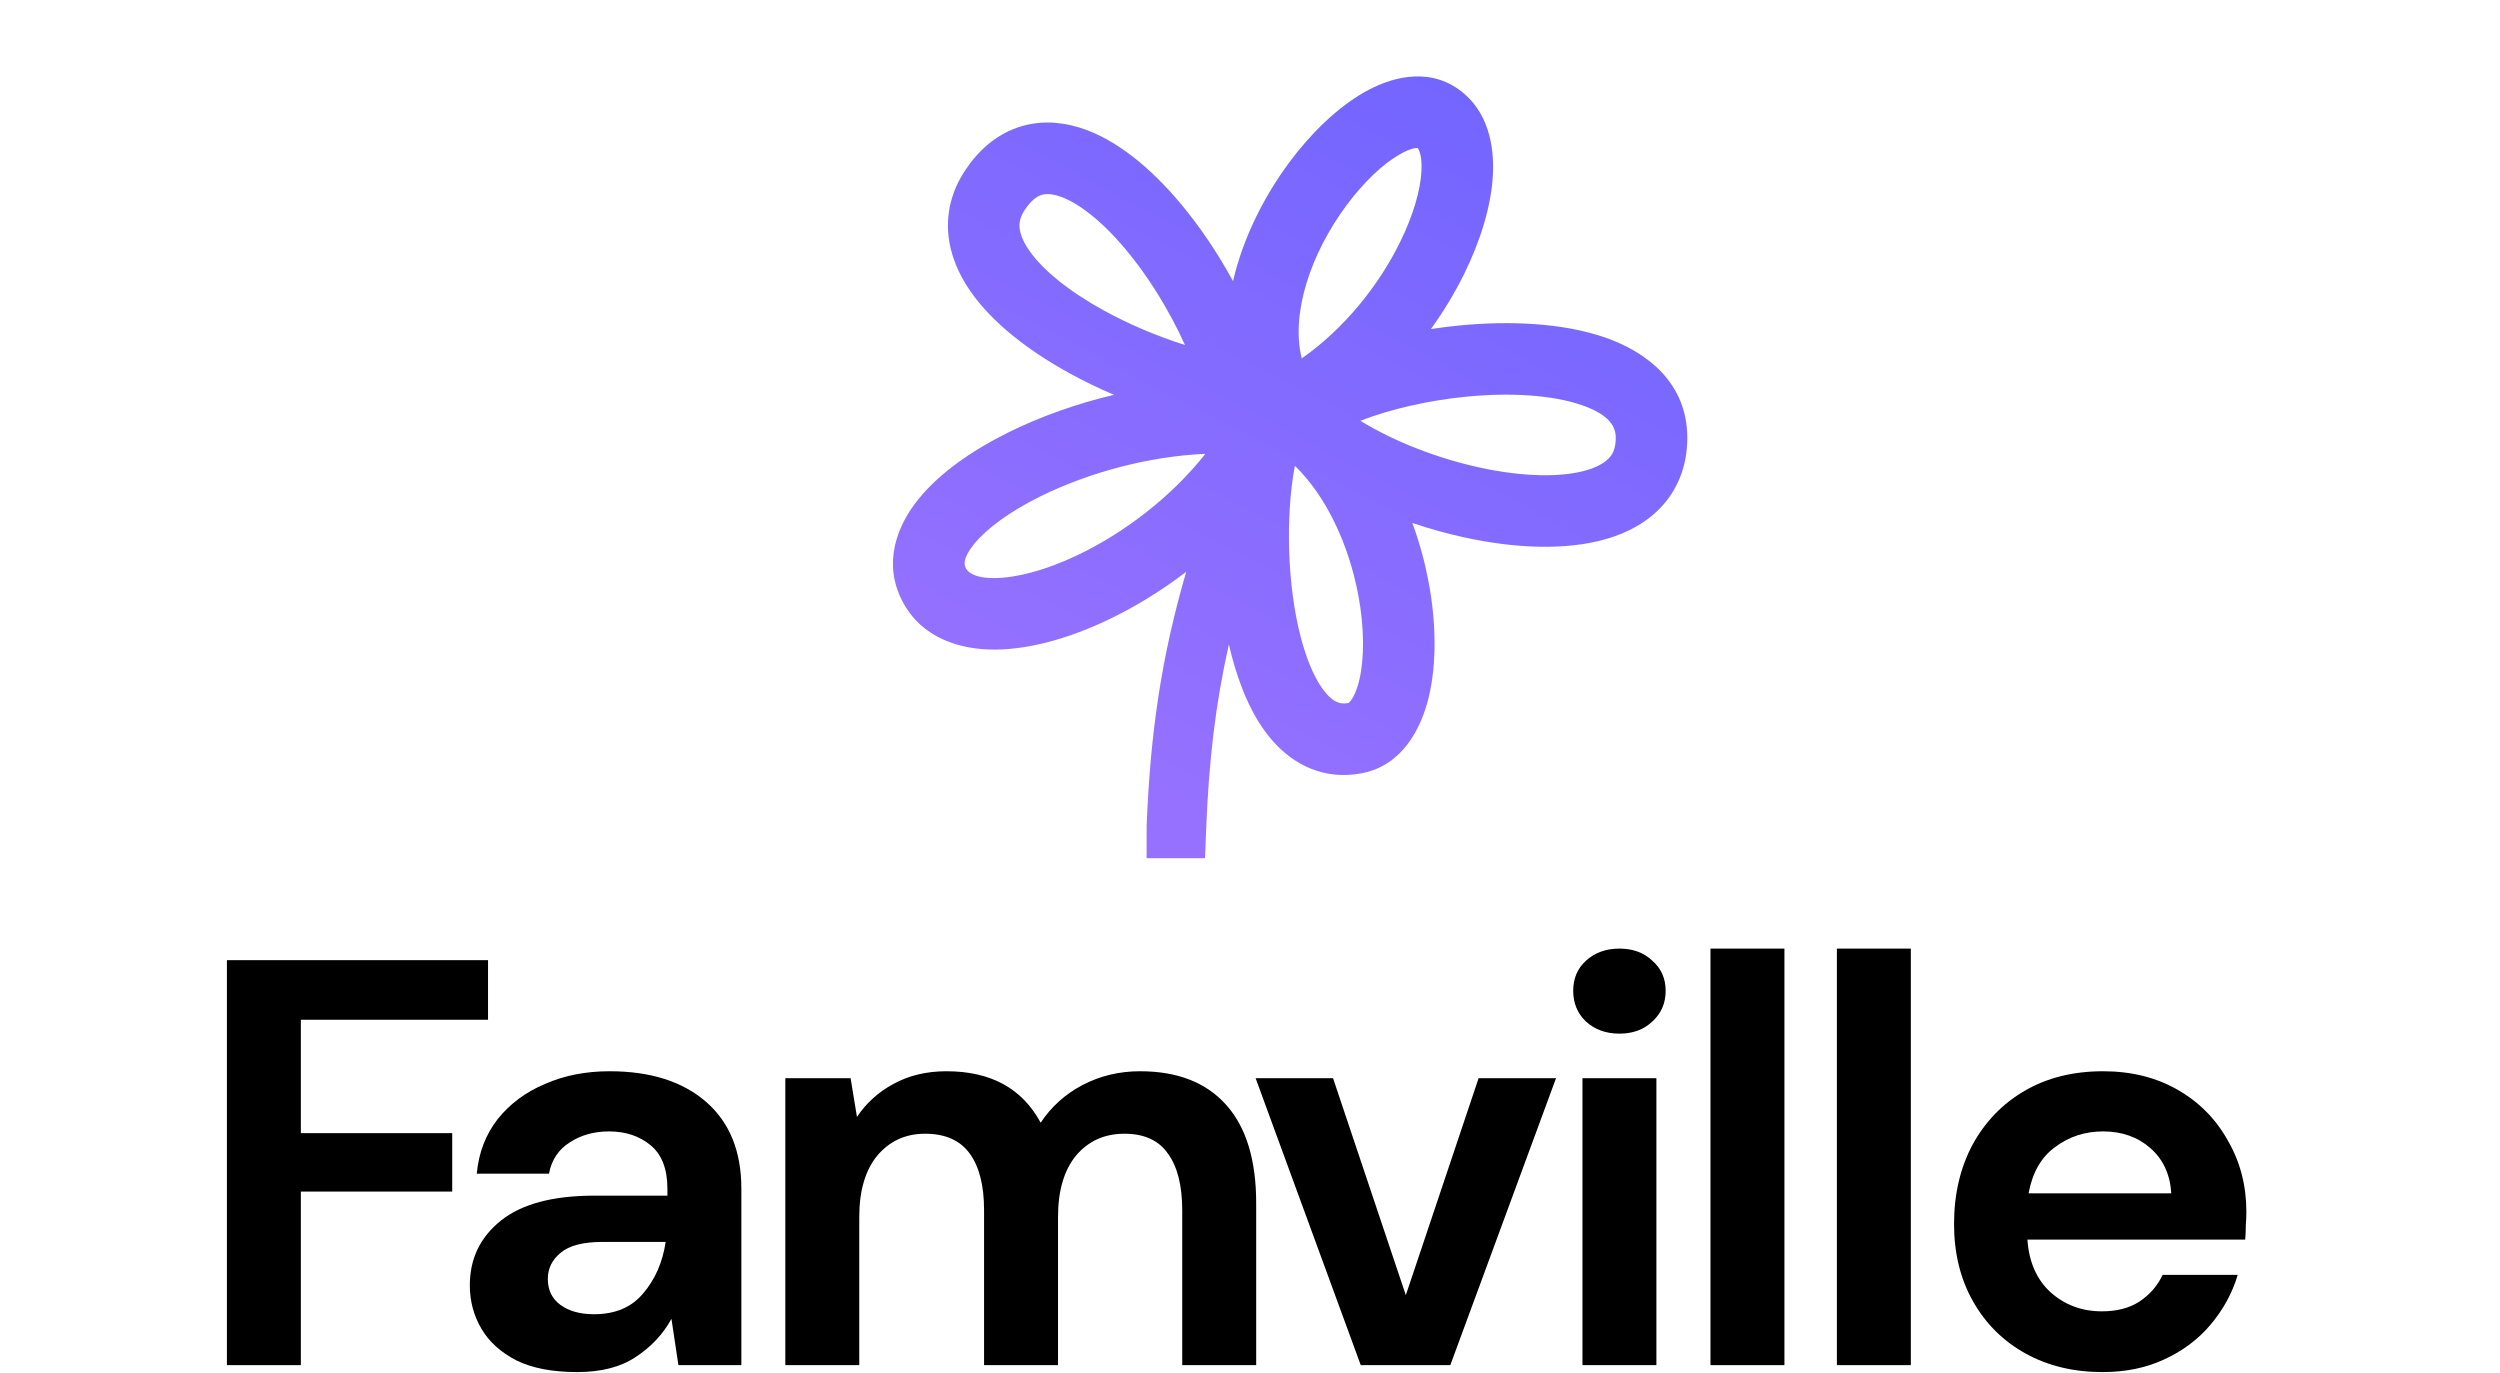
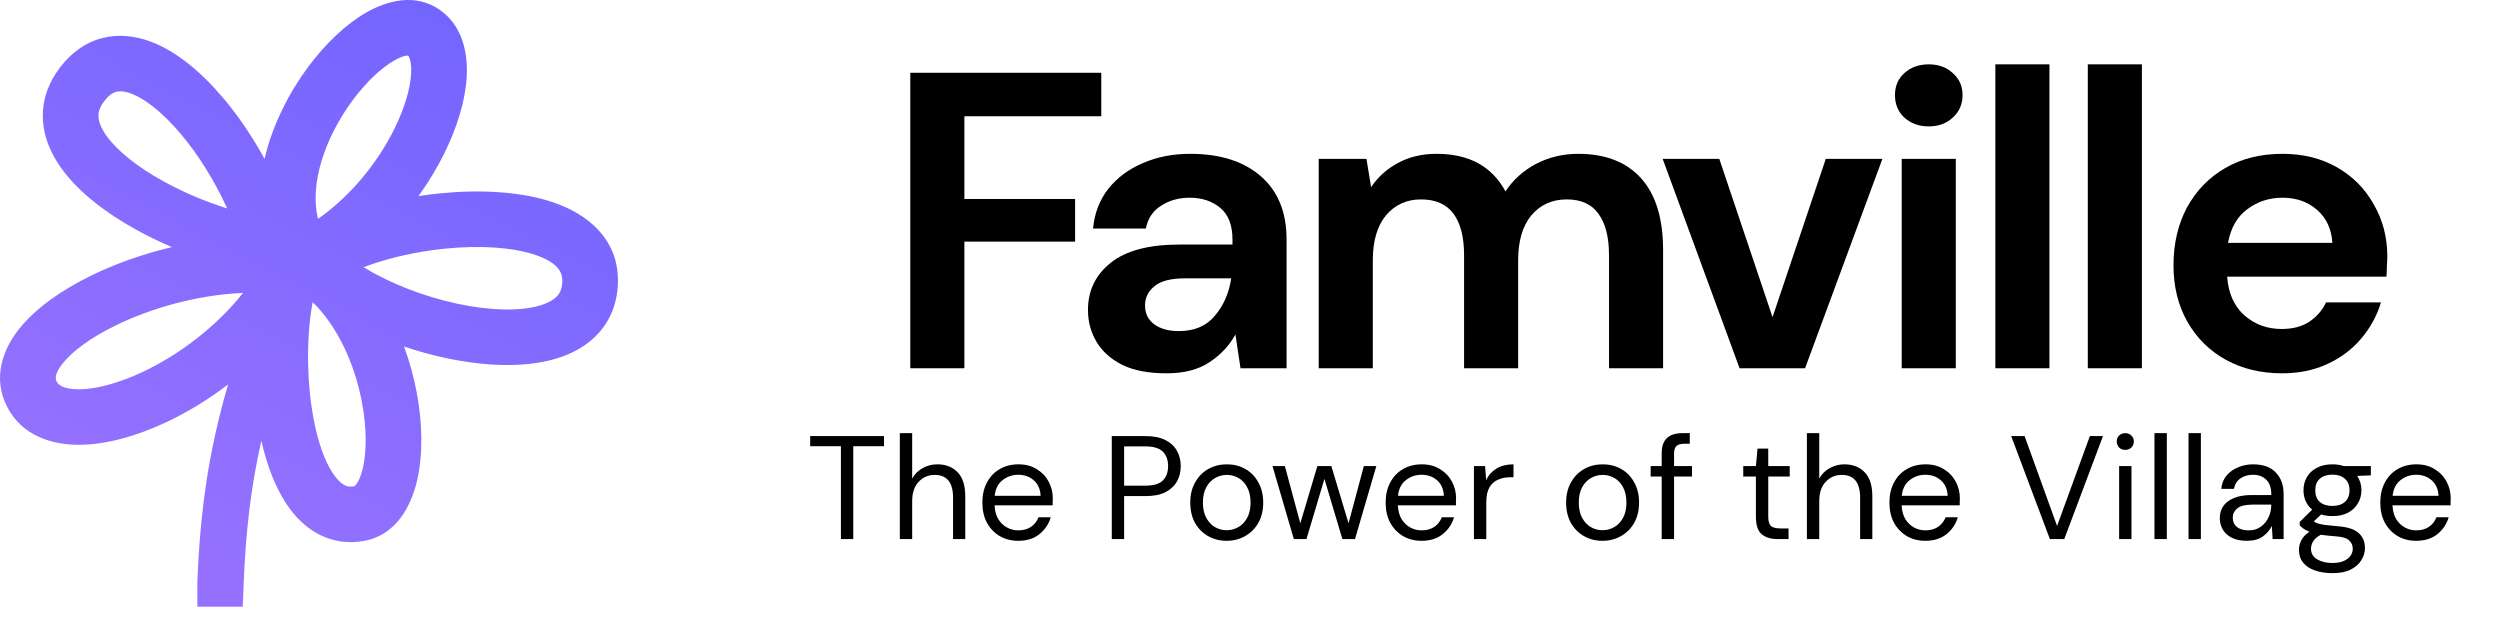
- <svg xmlns="http://www.w3.org/2000/svg" width="184" height="101" viewBox="0 0 184 101" fill="none">
-   <path d="M154.746 100.985C152.619 100.985 150.734 100.531 149.09 99.623C147.446 98.715 146.156 97.437 145.221 95.791C144.285 94.144 143.818 92.242 143.818 90.085C143.818 87.899 144.271 85.955 145.178 84.251C146.114 82.548 147.389 81.228 149.005 80.291C150.649 79.326 152.577 78.844 154.788 78.844C156.857 78.844 158.686 79.298 160.273 80.206C161.861 81.115 163.094 82.364 163.973 83.953C164.88 85.515 165.333 87.26 165.333 89.191C165.333 89.503 165.319 89.829 165.291 90.17C165.291 90.511 165.277 90.865 165.248 91.234H149.218C149.331 92.881 149.898 94.173 150.919 95.109C151.967 96.046 153.229 96.514 154.703 96.514C155.809 96.514 156.73 96.273 157.467 95.791C158.232 95.28 158.799 94.627 159.168 93.832H164.695C164.299 95.166 163.632 96.387 162.697 97.494C161.79 98.573 160.656 99.424 159.295 100.049C157.963 100.673 156.446 100.985 154.746 100.985ZM154.788 83.272C153.456 83.272 152.279 83.655 151.259 84.422C150.238 85.16 149.586 86.295 149.303 87.828H159.806C159.721 86.437 159.21 85.33 158.275 84.507C157.339 83.684 156.177 83.272 154.788 83.272Z" fill="black" />
-   <path d="M135.195 100.474V69.817H140.637V100.474H135.195Z" fill="black" />
-   <path d="M125.891 100.474V69.817H131.334V100.474H125.891Z" fill="black" />
-   <path d="M119.19 76.076C118.198 76.076 117.376 75.778 116.724 75.182C116.1 74.586 115.788 73.833 115.788 72.925C115.788 72.017 116.1 71.279 116.724 70.711C117.376 70.115 118.198 69.817 119.19 69.817C120.182 69.817 120.99 70.115 121.614 70.711C122.266 71.279 122.592 72.017 122.592 72.925C122.592 73.833 122.266 74.586 121.614 75.182C120.99 75.778 120.182 76.076 119.19 76.076ZM116.469 100.474V79.355H121.911V100.474H116.469Z" fill="black" />
-   <path d="M100.152 100.474L92.413 79.355H98.111L103.468 95.322L108.826 79.355H114.524L106.743 100.474H100.152Z" fill="black" />
-   <path d="M57.8 100.474V79.355H62.605L63.072 82.208C63.753 81.186 64.646 80.377 65.751 79.781C66.885 79.156 68.189 78.844 69.663 78.844C72.923 78.844 75.233 80.107 76.594 82.633C77.359 81.469 78.38 80.547 79.656 79.866C80.96 79.184 82.377 78.844 83.908 78.844C86.657 78.844 88.769 79.667 90.243 81.313C91.718 82.96 92.455 85.373 92.455 88.552V100.474H87.012V89.063C87.012 87.246 86.657 85.855 85.949 84.89C85.269 83.925 84.205 83.442 82.76 83.442C81.286 83.442 80.095 83.982 79.188 85.06C78.309 86.139 77.87 87.644 77.87 89.574V100.474H72.427V89.063C72.427 87.246 72.073 85.855 71.364 84.89C70.655 83.925 69.564 83.442 68.09 83.442C66.644 83.442 65.468 83.982 64.561 85.06C63.682 86.139 63.242 87.644 63.242 89.574V100.474H57.8Z" fill="black" />
-   <path d="M42.488 100.985C40.674 100.985 39.186 100.702 38.024 100.134C36.861 99.538 35.997 98.757 35.43 97.792C34.863 96.827 34.579 95.762 34.579 94.598C34.579 92.64 35.345 91.05 36.876 89.829C38.406 88.609 40.702 87.999 43.764 87.999H49.122V87.487C49.122 86.04 48.711 84.975 47.889 84.294C47.066 83.613 46.046 83.272 44.827 83.272C43.721 83.272 42.758 83.542 41.935 84.081C41.114 84.592 40.603 85.359 40.405 86.38H35.09C35.231 84.847 35.742 83.513 36.62 82.378C37.528 81.242 38.69 80.377 40.107 79.781C41.525 79.156 43.112 78.844 44.87 78.844C47.874 78.844 50.241 79.596 51.971 81.1C53.7 82.605 54.564 84.734 54.564 87.487V100.474H49.93L49.419 97.068C48.796 98.204 47.917 99.14 46.783 99.878C45.677 100.616 44.246 100.985 42.488 100.985ZM43.721 96.727C45.281 96.727 46.485 96.216 47.336 95.195C48.215 94.173 48.767 92.909 48.994 91.405H44.359C42.913 91.405 41.879 91.674 41.255 92.214C40.632 92.725 40.32 93.364 40.32 94.13C40.32 94.953 40.632 95.592 41.255 96.046C41.879 96.5 42.701 96.727 43.721 96.727Z" fill="black" />
-   <path d="M16.7 100.474V70.668H35.919V75.054H22.142V83.4H33.283V87.7H22.142V100.474H16.7Z" fill="black" />
-   <path fill-rule="evenodd" clip-rule="evenodd" d="M124.185 32.224C124.185 28.163 121.183 25.885 118.089 24.825C114.997 23.766 111.099 23.591 107.377 23.959C106.691 24.026 106.002 24.113 105.315 24.219C106.271 22.891 107.087 21.526 107.75 20.185C108.961 17.733 109.747 15.188 109.875 12.909C109.998 10.724 109.523 8.11 107.349 6.572C104.98 4.895 102.232 5.742 100.378 6.807C98.395 7.947 96.467 9.824 94.868 11.983C93.096 14.376 91.495 17.448 90.751 20.694C89.613 18.608 88.281 16.632 86.846 14.927C84.734 12.419 82.152 10.202 79.385 9.369C77.943 8.935 76.362 8.853 74.807 9.415C73.251 9.978 71.992 11.088 71.022 12.559C70.069 14.005 69.656 15.588 69.795 17.204C69.929 18.775 70.567 20.197 71.414 21.422C73.076 23.829 75.817 25.88 78.722 27.474C79.767 28.048 80.864 28.579 81.986 29.06C79.213 29.713 76.564 30.668 74.274 31.797C71.589 33.121 69.158 34.8 67.586 36.75C65.994 38.723 64.971 41.456 66.408 44.235C67.82 46.965 70.647 47.82 73.218 47.81C75.807 47.8 78.73 46.96 81.537 45.626C83.46 44.713 85.43 43.519 87.305 42.084C85.478 48.358 84.664 53.926 84.392 60.799V63.165H88.689L88.776 60.973C88.972 56.022 89.455 51.807 90.447 47.432C90.509 47.705 90.575 47.974 90.644 48.24C91.248 50.55 92.19 52.844 93.658 54.518C95.225 56.304 97.471 57.432 100.216 56.914C103.26 56.341 104.633 53.538 105.172 51.242C105.752 48.774 105.7 45.759 105.135 42.781C104.871 41.39 104.479 39.935 103.949 38.491C105.239 38.927 106.552 39.29 107.852 39.57C111.419 40.34 115.2 40.552 118.242 39.663C119.792 39.211 121.298 38.428 122.428 37.135C123.593 35.801 124.185 34.119 124.185 32.224ZM103.029 17.853C101.475 21 98.945 24.186 95.808 26.38C94.986 23.072 96.471 18.664 99.099 15.117C100.41 13.346 101.827 12.046 103.001 11.372C103.832 10.895 104.222 10.884 104.34 10.899C104.374 10.937 104.43 11.019 104.487 11.188C104.583 11.47 104.657 11.935 104.619 12.614C104.542 13.982 104.032 15.824 103.029 17.853ZM104.38 10.908C104.38 10.908 104.375 10.907 104.365 10.903C104.375 10.905 104.38 10.908 104.38 10.908ZM95.274 34.429C95.281 34.39 95.293 34.343 95.312 34.289C97.639 36.563 99.264 40.078 99.963 43.763C100.432 46.238 100.414 48.478 100.047 50.038C99.864 50.817 99.624 51.296 99.433 51.55C99.343 51.669 99.28 51.717 99.258 51.731C99.252 51.735 99.248 51.738 99.246 51.739L99.244 51.74L99.243 51.74L99.241 51.741C98.68 51.847 98.214 51.728 97.617 51.047C96.921 50.254 96.248 48.859 95.738 46.91C94.728 43.041 94.625 38.025 95.274 34.429ZM107.894 29.198C105.128 29.471 102.38 30.101 100.118 30.967C100.146 30.985 100.174 31.002 100.202 31.019C102.686 32.529 105.851 33.753 108.962 34.424C112.126 35.106 114.918 35.149 116.766 34.609C117.662 34.348 118.179 33.995 118.463 33.671C118.711 33.387 118.92 32.971 118.92 32.224C118.92 31.419 118.487 30.526 116.383 29.806C114.277 29.084 111.217 28.87 107.894 29.198ZM87.215 25.395C86.046 22.804 84.493 20.307 82.818 18.318C80.955 16.104 79.185 14.807 77.867 14.411C77.266 14.23 76.872 14.267 76.597 14.367C76.325 14.465 75.903 14.721 75.418 15.456C75.081 15.968 75.008 16.382 75.04 16.755C75.076 17.173 75.263 17.732 75.746 18.43C76.742 19.872 78.675 21.443 81.256 22.859C83.109 23.877 85.173 24.747 87.215 25.395ZM76.602 36.519C80.131 34.779 84.587 33.573 88.715 33.404C86.18 36.612 82.696 39.247 79.278 40.871C76.894 42.003 74.756 42.539 73.197 42.545C71.62 42.552 71.212 42.063 71.085 41.816C70.982 41.618 70.798 41.154 71.684 40.055C72.589 38.932 74.274 37.667 76.602 36.519Z" fill="url(#paint0_linear_219_654)" />
+ <svg xmlns="http://www.w3.org/2000/svg" width="272" height="68" viewBox="0 0 272 68" fill="none">
+   <path fill-rule="evenodd" clip-rule="evenodd" d="M67.232 30.515C67.232 25.857 63.779 23.243 60.222 22.027C56.666 20.812 52.183 20.612 47.903 21.034C47.115 21.111 46.322 21.211 45.532 21.332C46.632 19.809 47.57 18.243 48.332 16.704C49.725 13.892 50.629 10.973 50.776 8.357C50.917 5.852 50.371 2.853 47.872 1.088C45.147 -0.836 41.986 0.137 39.855 1.358C37.574 2.665 35.357 4.819 33.518 7.296C31.48 10.041 29.64 13.565 28.784 17.288C27.476 14.896 25.944 12.629 24.293 10.673C21.864 7.795 18.895 5.253 15.713 4.297C14.055 3.799 12.236 3.706 10.449 4.35C8.66 4.995 7.211 6.269 6.096 7.956C5 9.615 4.526 11.431 4.685 13.284C4.839 15.087 5.573 16.718 6.546 18.124C8.458 20.884 11.611 23.237 14.951 25.067C16.152 25.724 17.414 26.334 18.704 26.886C15.516 27.635 12.469 28.73 9.836 30.025C6.748 31.544 3.952 33.471 2.144 35.707C0.314 37.97 -0.863 41.106 0.79 44.294C2.414 47.425 5.665 48.407 8.621 48.395C11.599 48.384 14.96 47.419 18.188 45.89C20.399 44.842 22.665 43.472 24.82 41.826C22.72 49.023 21.784 55.411 21.471 63.296V66.009H26.412L26.512 63.495C26.738 57.816 27.293 52.98 28.434 47.961C28.506 48.274 28.581 48.583 28.661 48.888C29.355 51.538 30.439 54.17 32.127 56.09C33.928 58.139 36.511 59.433 39.669 58.839C43.169 58.181 44.747 54.966 45.368 52.333C46.035 49.501 45.975 46.042 45.325 42.626C45.022 41.03 44.571 39.361 43.961 37.704C45.444 38.204 46.955 38.621 48.449 38.943C52.552 39.825 56.899 40.069 60.398 39.049C62.18 38.53 63.912 37.632 65.211 36.149C66.551 34.619 67.232 32.689 67.232 30.515ZM42.904 14.03C41.116 17.639 38.206 21.294 34.599 23.811C33.654 20.016 35.362 14.96 38.384 10.89C39.892 8.859 41.522 7.368 42.871 6.595C43.827 6.047 44.276 6.034 44.411 6.052C44.45 6.095 44.514 6.189 44.58 6.383C44.69 6.708 44.775 7.241 44.731 8.019C44.643 9.589 44.056 11.702 42.904 14.03ZM44.457 6.062C44.457 6.062 44.451 6.061 44.44 6.057C44.452 6.059 44.457 6.062 44.457 6.062ZM33.985 33.045C33.993 33 34.007 32.946 34.028 32.885C36.705 35.493 38.573 39.525 39.377 43.752C39.917 46.591 39.896 49.161 39.474 50.951C39.263 51.844 38.988 52.394 38.767 52.686C38.665 52.822 38.592 52.877 38.567 52.894C38.56 52.898 38.556 52.901 38.553 52.902L38.55 52.903L38.55 52.904L38.547 52.904C37.902 53.026 37.366 52.889 36.679 52.108C35.879 51.198 35.105 49.599 34.519 47.362C33.357 42.924 33.239 37.17 33.985 33.045ZM48.498 27.044C45.317 27.357 42.157 28.08 39.555 29.074C39.587 29.093 39.62 29.113 39.652 29.133C42.509 30.865 46.148 32.269 49.726 33.039C53.364 33.822 56.575 33.871 58.7 33.252C59.73 32.952 60.326 32.547 60.652 32.175C60.937 31.85 61.178 31.372 61.178 30.515C61.178 29.591 60.679 28.568 58.26 27.741C55.838 26.914 52.319 26.667 48.498 27.044ZM24.717 22.681C23.373 19.709 21.587 16.845 19.661 14.562C17.518 12.024 15.483 10.536 13.967 10.08C13.277 9.873 12.823 9.916 12.507 10.03C12.194 10.143 11.709 10.437 11.151 11.28C10.763 11.867 10.68 12.341 10.717 12.77C10.758 13.249 10.973 13.89 11.528 14.691C12.673 16.345 14.897 18.147 17.865 19.772C19.996 20.939 22.37 21.938 24.717 22.681ZM12.513 35.442C16.571 33.446 21.696 32.063 26.443 31.869C23.527 35.549 19.521 38.572 15.59 40.435C12.848 41.734 10.39 42.349 8.598 42.356C6.784 42.363 6.315 41.802 6.168 41.519C6.05 41.291 5.838 40.759 6.857 39.499C7.898 38.211 9.835 36.759 12.513 35.442Z" fill="url(#paint0_linear_218_226)" />
+   <path d="M248.291 40.616C245.992 40.616 243.954 40.126 242.177 39.147C240.399 38.167 239.005 36.789 237.993 35.014C236.982 33.238 236.476 31.186 236.476 28.86C236.476 26.502 236.966 24.405 237.947 22.568C238.959 20.731 240.338 19.308 242.085 18.297C243.862 17.256 245.946 16.736 248.337 16.736C250.574 16.736 252.551 17.226 254.268 18.205C255.984 19.185 257.317 20.532 258.267 22.247C259.248 23.93 259.738 25.813 259.738 27.895C259.738 28.232 259.723 28.584 259.692 28.951C259.692 29.319 259.677 29.702 259.646 30.1H242.315C242.437 31.875 243.05 33.268 244.154 34.279C245.288 35.289 246.651 35.794 248.245 35.794C249.44 35.794 250.436 35.534 251.233 35.014C252.061 34.462 252.674 33.758 253.072 32.901H259.049C258.62 34.34 257.899 35.656 256.888 36.85C255.907 38.014 254.681 38.932 253.21 39.606C251.77 40.279 250.13 40.616 248.291 40.616ZM248.337 21.512C246.897 21.512 245.625 21.925 244.521 22.752C243.418 23.548 242.713 24.773 242.407 26.426H253.762C253.67 24.926 253.118 23.732 252.107 22.844C251.095 21.956 249.839 21.512 248.337 21.512Z" fill="black" />
+   <path d="M227.153 40.065V7H233.038V40.065H227.153Z" fill="black" />
+   <path d="M217.095 40.065V7H222.979V40.065H217.095Z" fill="black" />
+   <path d="M209.85 13.751C208.777 13.751 207.888 13.429 207.183 12.786C206.509 12.143 206.172 11.332 206.172 10.352C206.172 9.373 206.509 8.577 207.183 7.964C207.888 7.321 208.777 7 209.85 7C210.922 7 211.796 7.321 212.47 7.964C213.175 8.577 213.527 9.373 213.527 10.352C213.527 11.332 213.175 12.143 212.47 12.786C211.796 13.429 210.922 13.751 209.85 13.751ZM206.907 40.065V17.287H212.792V40.065H206.907Z" fill="black" />
+   <path d="M189.266 40.065L180.899 17.287H187.06L192.852 34.508L198.645 17.287H204.805L196.392 40.065H189.266Z" fill="black" />
+   <path d="M143.476 40.065V17.287H148.671L149.177 20.364C149.912 19.262 150.878 18.389 152.073 17.746C153.299 17.073 154.709 16.736 156.303 16.736C159.827 16.736 162.325 18.098 163.796 20.823C164.624 19.568 165.727 18.573 167.106 17.838C168.516 17.103 170.049 16.736 171.704 16.736C174.676 16.736 176.96 17.624 178.553 19.399C180.147 21.175 180.944 23.777 180.944 27.206V40.065H175.06V27.758C175.06 25.798 174.676 24.298 173.91 23.257C173.175 22.216 172.025 21.696 170.462 21.696C168.869 21.696 167.581 22.277 166.601 23.441C165.65 24.604 165.175 26.227 165.175 28.309V40.065H159.291V27.758C159.291 25.798 158.908 24.298 158.142 23.257C157.375 22.216 156.195 21.696 154.602 21.696C153.039 21.696 151.767 22.277 150.786 23.441C149.836 24.604 149.361 26.227 149.361 28.309V40.065H143.476Z" fill="black" />
+   <path d="M126.922 40.616C124.961 40.616 123.352 40.31 122.095 39.698C120.839 39.055 119.904 38.213 119.291 37.172C118.678 36.131 118.371 34.983 118.371 33.728C118.371 31.615 119.199 29.901 120.854 28.584C122.509 27.268 124.991 26.609 128.301 26.609H134.094V26.058C134.094 24.497 133.65 23.349 132.761 22.614C131.872 21.879 130.769 21.512 129.451 21.512C128.255 21.512 127.213 21.803 126.325 22.384C125.436 22.936 124.884 23.762 124.67 24.864H118.923C119.076 23.211 119.628 21.772 120.578 20.547C121.559 19.323 122.815 18.389 124.348 17.746C125.88 17.073 127.597 16.736 129.497 16.736C132.745 16.736 135.305 17.547 137.174 19.17C139.044 20.792 139.979 23.089 139.979 26.058V40.065H134.967L134.416 36.391C133.742 37.616 132.791 38.626 131.566 39.422C130.37 40.218 128.822 40.616 126.922 40.616ZM128.255 36.024C129.941 36.024 131.244 35.473 132.163 34.37C133.113 33.268 133.711 31.906 133.956 30.283H128.945C127.382 30.283 126.263 30.574 125.589 31.156C124.915 31.707 124.578 32.396 124.578 33.222C124.578 34.11 124.915 34.799 125.589 35.289C126.263 35.779 127.152 36.024 128.255 36.024Z" fill="black" />
+   <path d="M99.04 40.065V7.918H119.82V12.649H104.925V21.65H116.97V26.288H104.925V40.065H99.04Z" fill="black" />
+   <path d="M91.491 58.647V48.55H88.147V47.447H96.179V48.55H92.835V58.647H91.491ZM97.901 58.647V47.127H99.245V52.071C99.511 51.58 99.89 51.201 100.381 50.934C100.871 50.657 101.405 50.519 101.981 50.519C102.898 50.519 103.634 50.806 104.189 51.383C104.743 51.948 105.021 52.822 105.021 54.007V58.647H103.693V54.151C103.693 52.497 103.026 51.67 101.693 51.67C100.999 51.67 100.418 51.921 99.949 52.422C99.479 52.913 99.245 53.617 99.245 54.535V58.647H97.901ZM110.785 58.839C110.027 58.839 109.355 58.668 108.769 58.327C108.182 57.974 107.718 57.489 107.377 56.87C107.046 56.252 106.881 55.521 106.881 54.678C106.881 53.846 107.046 53.121 107.377 52.502C107.707 51.873 108.166 51.388 108.753 51.047C109.35 50.694 110.038 50.519 110.817 50.519C111.585 50.519 112.246 50.694 112.801 51.047C113.366 51.388 113.798 51.841 114.097 52.407C114.395 52.972 114.545 53.58 114.545 54.23C114.545 54.348 114.539 54.465 114.529 54.583C114.529 54.7 114.529 54.833 114.529 54.983H108.209C108.241 55.59 108.379 56.097 108.625 56.502C108.881 56.897 109.195 57.196 109.569 57.398C109.953 57.601 110.358 57.703 110.785 57.703C111.339 57.703 111.803 57.575 112.177 57.319C112.55 57.062 112.822 56.716 112.993 56.279H114.321C114.107 57.014 113.697 57.628 113.089 58.118C112.491 58.599 111.723 58.839 110.785 58.839ZM110.785 51.654C110.145 51.654 109.574 51.852 109.073 52.246C108.582 52.63 108.299 53.196 108.225 53.943H113.217C113.185 53.228 112.939 52.668 112.481 52.263C112.022 51.857 111.457 51.654 110.785 51.654ZM120.961 58.647V47.447H124.641C125.515 47.447 126.235 47.59 126.801 47.879C127.366 48.166 127.782 48.556 128.049 49.047C128.326 49.537 128.465 50.092 128.465 50.711C128.465 51.319 128.331 51.868 128.065 52.358C127.798 52.849 127.382 53.244 126.817 53.542C126.251 53.831 125.526 53.974 124.641 53.974H122.305V58.647H120.961ZM122.305 52.839H124.609C125.505 52.839 126.139 52.652 126.513 52.279C126.897 51.895 127.089 51.372 127.089 50.711C127.089 50.038 126.897 49.516 126.513 49.142C126.139 48.758 125.505 48.566 124.609 48.566H122.305V52.839ZM133.453 58.839C132.707 58.839 132.035 58.668 131.437 58.327C130.84 57.985 130.365 57.505 130.013 56.886C129.672 56.257 129.501 55.521 129.501 54.678C129.501 53.836 129.677 53.105 130.029 52.486C130.381 51.857 130.856 51.372 131.453 51.031C132.061 50.689 132.739 50.519 133.485 50.519C134.232 50.519 134.904 50.689 135.501 51.031C136.099 51.372 136.568 51.857 136.909 52.486C137.261 53.105 137.437 53.836 137.437 54.678C137.437 55.521 137.261 56.257 136.909 56.886C136.557 57.505 136.077 57.985 135.469 58.327C134.872 58.668 134.2 58.839 133.453 58.839ZM133.453 57.687C133.912 57.687 134.339 57.575 134.733 57.35C135.128 57.127 135.448 56.791 135.693 56.343C135.939 55.895 136.061 55.34 136.061 54.678C136.061 54.017 135.939 53.462 135.693 53.014C135.459 52.566 135.144 52.23 134.749 52.007C134.355 51.782 133.933 51.67 133.485 51.67C133.027 51.67 132.6 51.782 132.205 52.007C131.811 52.23 131.491 52.566 131.245 53.014C131 53.462 130.877 54.017 130.877 54.678C130.877 55.34 131 55.895 131.245 56.343C131.491 56.791 131.805 57.127 132.189 57.35C132.584 57.575 133.005 57.687 133.453 57.687ZM140.769 58.647L138.449 50.711H139.793L141.473 56.934L143.329 50.711H144.849L146.721 56.934L148.385 50.711H149.745L147.425 58.647H146.049L144.097 52.102L142.145 58.647H140.769ZM154.663 58.839C153.906 58.839 153.234 58.668 152.647 58.327C152.06 57.974 151.596 57.489 151.255 56.87C150.924 56.252 150.759 55.521 150.759 54.678C150.759 53.846 150.924 53.121 151.255 52.502C151.586 51.873 152.044 51.388 152.631 51.047C153.228 50.694 153.916 50.519 154.695 50.519C155.463 50.519 156.124 50.694 156.679 51.047C157.244 51.388 157.676 51.841 157.975 52.407C158.274 52.972 158.423 53.58 158.423 54.23C158.423 54.348 158.418 54.465 158.407 54.583C158.407 54.7 158.407 54.833 158.407 54.983H152.087C152.119 55.59 152.258 56.097 152.503 56.502C152.759 56.897 153.074 57.196 153.447 57.398C153.831 57.601 154.236 57.703 154.663 57.703C155.218 57.703 155.682 57.575 156.055 57.319C156.428 57.062 156.7 56.716 156.871 56.279H158.199C157.986 57.014 157.575 57.628 156.967 58.118C156.37 58.599 155.602 58.839 154.663 58.839ZM154.663 51.654C154.023 51.654 153.452 51.852 152.951 52.246C152.46 52.63 152.178 53.196 152.103 53.943H157.095C157.063 53.228 156.818 52.668 156.359 52.263C155.9 51.857 155.335 51.654 154.663 51.654ZM160.364 58.647V50.711H161.58L161.692 52.23C161.938 51.708 162.311 51.292 162.812 50.983C163.314 50.673 163.932 50.519 164.668 50.519V51.926H164.3C163.831 51.926 163.399 52.012 163.004 52.182C162.61 52.343 162.295 52.62 162.06 53.014C161.826 53.409 161.708 53.953 161.708 54.647V58.647H160.364ZM174.347 58.839C173.601 58.839 172.929 58.668 172.331 58.327C171.734 57.985 171.259 57.505 170.907 56.886C170.566 56.257 170.395 55.521 170.395 54.678C170.395 53.836 170.571 53.105 170.923 52.486C171.275 51.857 171.75 51.372 172.347 51.031C172.955 50.689 173.633 50.519 174.379 50.519C175.126 50.519 175.798 50.689 176.395 51.031C176.993 51.372 177.462 51.857 177.803 52.486C178.155 53.105 178.331 53.836 178.331 54.678C178.331 55.521 178.155 56.257 177.803 56.886C177.451 57.505 176.971 57.985 176.363 58.327C175.766 58.668 175.094 58.839 174.347 58.839ZM174.347 57.687C174.806 57.687 175.233 57.575 175.627 57.35C176.022 57.127 176.342 56.791 176.587 56.343C176.833 55.895 176.955 55.34 176.955 54.678C176.955 54.017 176.833 53.462 176.587 53.014C176.353 52.566 176.038 52.23 175.643 52.007C175.249 51.782 174.827 51.67 174.379 51.67C173.921 51.67 173.494 51.782 173.099 52.007C172.705 52.23 172.385 52.566 172.139 53.014C171.894 53.462 171.771 54.017 171.771 54.678C171.771 55.34 171.894 55.895 172.139 56.343C172.385 56.791 172.699 57.127 173.083 57.35C173.478 57.575 173.899 57.687 174.347 57.687ZM180.792 58.647V51.846H179.592V50.711H180.792V49.334C180.792 48.566 180.984 48.007 181.368 47.654C181.752 47.303 182.312 47.127 183.048 47.127H183.848V48.279H183.256C182.851 48.279 182.563 48.364 182.392 48.535C182.221 48.694 182.136 48.972 182.136 49.367V50.711H184.088V51.846H182.136V58.647H180.792ZM193.378 58.647C192.653 58.647 192.082 58.471 191.666 58.118C191.25 57.767 191.042 57.132 191.042 56.215V51.846H189.666V50.711H191.042L191.218 48.806H192.386V50.711H194.722V51.846H192.386V56.215C192.386 56.716 192.488 57.057 192.69 57.239C192.893 57.409 193.25 57.495 193.762 57.495H194.594V58.647H193.378ZM196.59 58.647V47.127H197.934V52.071C198.201 51.58 198.579 51.201 199.07 50.934C199.561 50.657 200.094 50.519 200.67 50.519C201.587 50.519 202.323 50.806 202.878 51.383C203.433 51.948 203.71 52.822 203.71 54.007V58.647H202.382V54.151C202.382 52.497 201.715 51.67 200.382 51.67C199.689 51.67 199.107 51.921 198.638 52.422C198.169 52.913 197.934 53.617 197.934 54.535V58.647H196.59ZM209.474 58.839C208.717 58.839 208.045 58.668 207.458 58.327C206.872 57.974 206.408 57.489 206.066 56.87C205.736 56.252 205.57 55.521 205.57 54.678C205.57 53.846 205.736 53.121 206.066 52.502C206.397 51.873 206.856 51.388 207.442 51.047C208.04 50.694 208.728 50.519 209.506 50.519C210.274 50.519 210.936 50.694 211.49 51.047C212.056 51.388 212.488 51.841 212.786 52.407C213.085 52.972 213.234 53.58 213.234 54.23C213.234 54.348 213.229 54.465 213.218 54.583C213.218 54.7 213.218 54.833 213.218 54.983H206.898C206.93 55.59 207.069 56.097 207.314 56.502C207.57 56.897 207.885 57.196 208.258 57.398C208.642 57.601 209.048 57.703 209.474 57.703C210.029 57.703 210.493 57.575 210.866 57.319C211.24 57.062 211.512 56.716 211.682 56.279H213.01C212.797 57.014 212.386 57.628 211.778 58.118C211.181 58.599 210.413 58.839 209.474 58.839ZM209.474 51.654C208.834 51.654 208.264 51.852 207.762 52.246C207.272 52.63 206.989 53.196 206.914 53.943H211.906C211.874 53.228 211.629 52.668 211.17 52.263C210.712 51.857 210.146 51.654 209.474 51.654ZM223.026 58.647L218.818 47.447H220.274L223.81 57.222L227.378 47.447H228.802L224.594 58.647H223.026ZM231.233 48.95C230.967 48.95 230.743 48.865 230.561 48.694C230.391 48.513 230.305 48.289 230.305 48.023C230.305 47.767 230.391 47.553 230.561 47.383C230.743 47.212 230.967 47.127 231.233 47.127C231.489 47.127 231.708 47.212 231.889 47.383C232.071 47.553 232.161 47.767 232.161 48.023C232.161 48.289 232.071 48.513 231.889 48.694C231.708 48.865 231.489 48.95 231.233 48.95ZM230.561 58.647V50.711H231.905V58.647H230.561ZM234.406 58.647V47.127H235.75V58.647H234.406ZM238.112 58.647V47.127H239.456V58.647H238.112ZM244.459 58.839C243.798 58.839 243.249 58.727 242.811 58.502C242.374 58.279 242.049 57.98 241.835 57.606C241.622 57.233 241.515 56.828 241.515 56.391C241.515 55.58 241.825 54.956 242.443 54.519C243.062 54.081 243.905 53.862 244.971 53.862H247.115V53.767C247.115 53.073 246.934 52.55 246.571 52.199C246.209 51.836 245.723 51.654 245.115 51.654C244.593 51.654 244.139 51.788 243.755 52.054C243.382 52.31 243.147 52.689 243.051 53.191H241.675C241.729 52.614 241.921 52.129 242.251 51.734C242.593 51.34 243.014 51.041 243.515 50.839C244.017 50.625 244.55 50.519 245.115 50.519C246.225 50.519 247.057 50.817 247.611 51.414C248.177 52.001 248.459 52.785 248.459 53.767V58.647H247.259L247.179 57.222C246.955 57.67 246.625 58.054 246.187 58.374C245.761 58.684 245.185 58.839 244.459 58.839ZM244.667 57.703C245.179 57.703 245.617 57.569 245.979 57.303C246.353 57.036 246.635 56.689 246.827 56.263C247.019 55.836 247.115 55.388 247.115 54.919V54.903H245.083C244.294 54.903 243.734 55.041 243.403 55.319C243.083 55.585 242.923 55.921 242.923 56.327C242.923 56.742 243.073 57.078 243.371 57.334C243.681 57.58 244.113 57.703 244.667 57.703ZM253.772 56.151C253.324 56.151 252.913 56.092 252.54 55.974L251.74 56.727C251.857 56.812 252.001 56.886 252.172 56.95C252.353 57.004 252.609 57.057 252.94 57.111C253.27 57.153 253.734 57.201 254.332 57.255C255.398 57.329 256.161 57.575 256.62 57.99C257.078 58.407 257.308 58.95 257.308 59.623C257.308 60.081 257.18 60.519 256.924 60.934C256.678 61.35 256.294 61.692 255.772 61.959C255.26 62.225 254.598 62.358 253.788 62.358C253.073 62.358 252.438 62.263 251.884 62.071C251.329 61.889 250.897 61.606 250.588 61.222C250.278 60.849 250.124 60.374 250.124 59.798C250.124 59.5 250.204 59.175 250.364 58.822C250.524 58.481 250.822 58.156 251.26 57.846C251.025 57.751 250.822 57.649 250.652 57.542C250.492 57.425 250.342 57.297 250.204 57.158V56.791L251.564 55.447C250.934 54.913 250.62 54.209 250.62 53.334C250.62 52.812 250.742 52.337 250.988 51.91C251.233 51.484 251.59 51.148 252.06 50.903C252.529 50.647 253.1 50.519 253.772 50.519C254.23 50.519 254.646 50.583 255.02 50.711H257.948V51.718L256.46 51.782C256.769 52.23 256.924 52.748 256.924 53.334C256.924 53.857 256.796 54.332 256.54 54.758C256.294 55.185 255.937 55.526 255.468 55.782C255.009 56.028 254.444 56.151 253.772 56.151ZM253.772 55.047C254.337 55.047 254.785 54.903 255.116 54.614C255.457 54.316 255.628 53.889 255.628 53.334C255.628 52.791 255.457 52.374 255.116 52.087C254.785 51.788 254.337 51.639 253.772 51.639C253.196 51.639 252.737 51.788 252.396 52.087C252.065 52.374 251.9 52.791 251.9 53.334C251.9 53.889 252.065 54.316 252.396 54.614C252.737 54.903 253.196 55.047 253.772 55.047ZM251.436 59.67C251.436 60.204 251.66 60.599 252.108 60.855C252.556 61.121 253.116 61.255 253.788 61.255C254.449 61.255 254.977 61.111 255.372 60.822C255.777 60.535 255.98 60.151 255.98 59.67C255.98 59.329 255.841 59.031 255.564 58.775C255.286 58.529 254.774 58.385 254.028 58.343C253.441 58.3 252.934 58.246 252.508 58.182C252.07 58.417 251.782 58.668 251.644 58.934C251.505 59.212 251.436 59.457 251.436 59.67ZM262.879 58.839C262.122 58.839 261.45 58.668 260.863 58.327C260.277 57.974 259.813 57.489 259.471 56.87C259.141 56.252 258.975 55.521 258.975 54.678C258.975 53.846 259.141 53.121 259.471 52.502C259.802 51.873 260.261 51.388 260.847 51.047C261.445 50.694 262.133 50.519 262.911 50.519C263.679 50.519 264.341 50.694 264.895 51.047C265.461 51.388 265.893 51.841 266.191 52.407C266.49 52.972 266.639 53.58 266.639 54.23C266.639 54.348 266.634 54.465 266.623 54.583C266.623 54.7 266.623 54.833 266.623 54.983H260.303C260.335 55.59 260.474 56.097 260.719 56.502C260.975 56.897 261.29 57.196 261.663 57.398C262.047 57.601 262.453 57.703 262.879 57.703C263.434 57.703 263.898 57.575 264.271 57.319C264.645 57.062 264.917 56.716 265.087 56.279H266.415C266.202 57.014 265.791 57.628 265.183 58.118C264.586 58.599 263.818 58.839 262.879 58.839ZM262.879 51.654C262.239 51.654 261.669 51.852 261.167 52.246C260.677 52.63 260.394 53.196 260.319 53.943H265.311C265.279 53.228 265.034 52.668 264.575 52.263C264.117 51.857 263.551 51.654 262.879 51.654Z" fill="black" />
  <defs>
-     <linearGradient id="paint0_linear_219_654" x1="117.718" y1="-0.548" x2="86.587" y2="59.101" gradientUnits="userSpaceOnUse">
+     <linearGradient id="paint0_linear_218_226" x1="59.795" y1="-7.08" x2="24.132" y2="61.419" gradientUnits="userSpaceOnUse">
      <stop stop-color="#6C63FF" />
      <stop offset="1" stop-color="#9671FF" />
    </linearGradient>
  </defs>
</svg>
